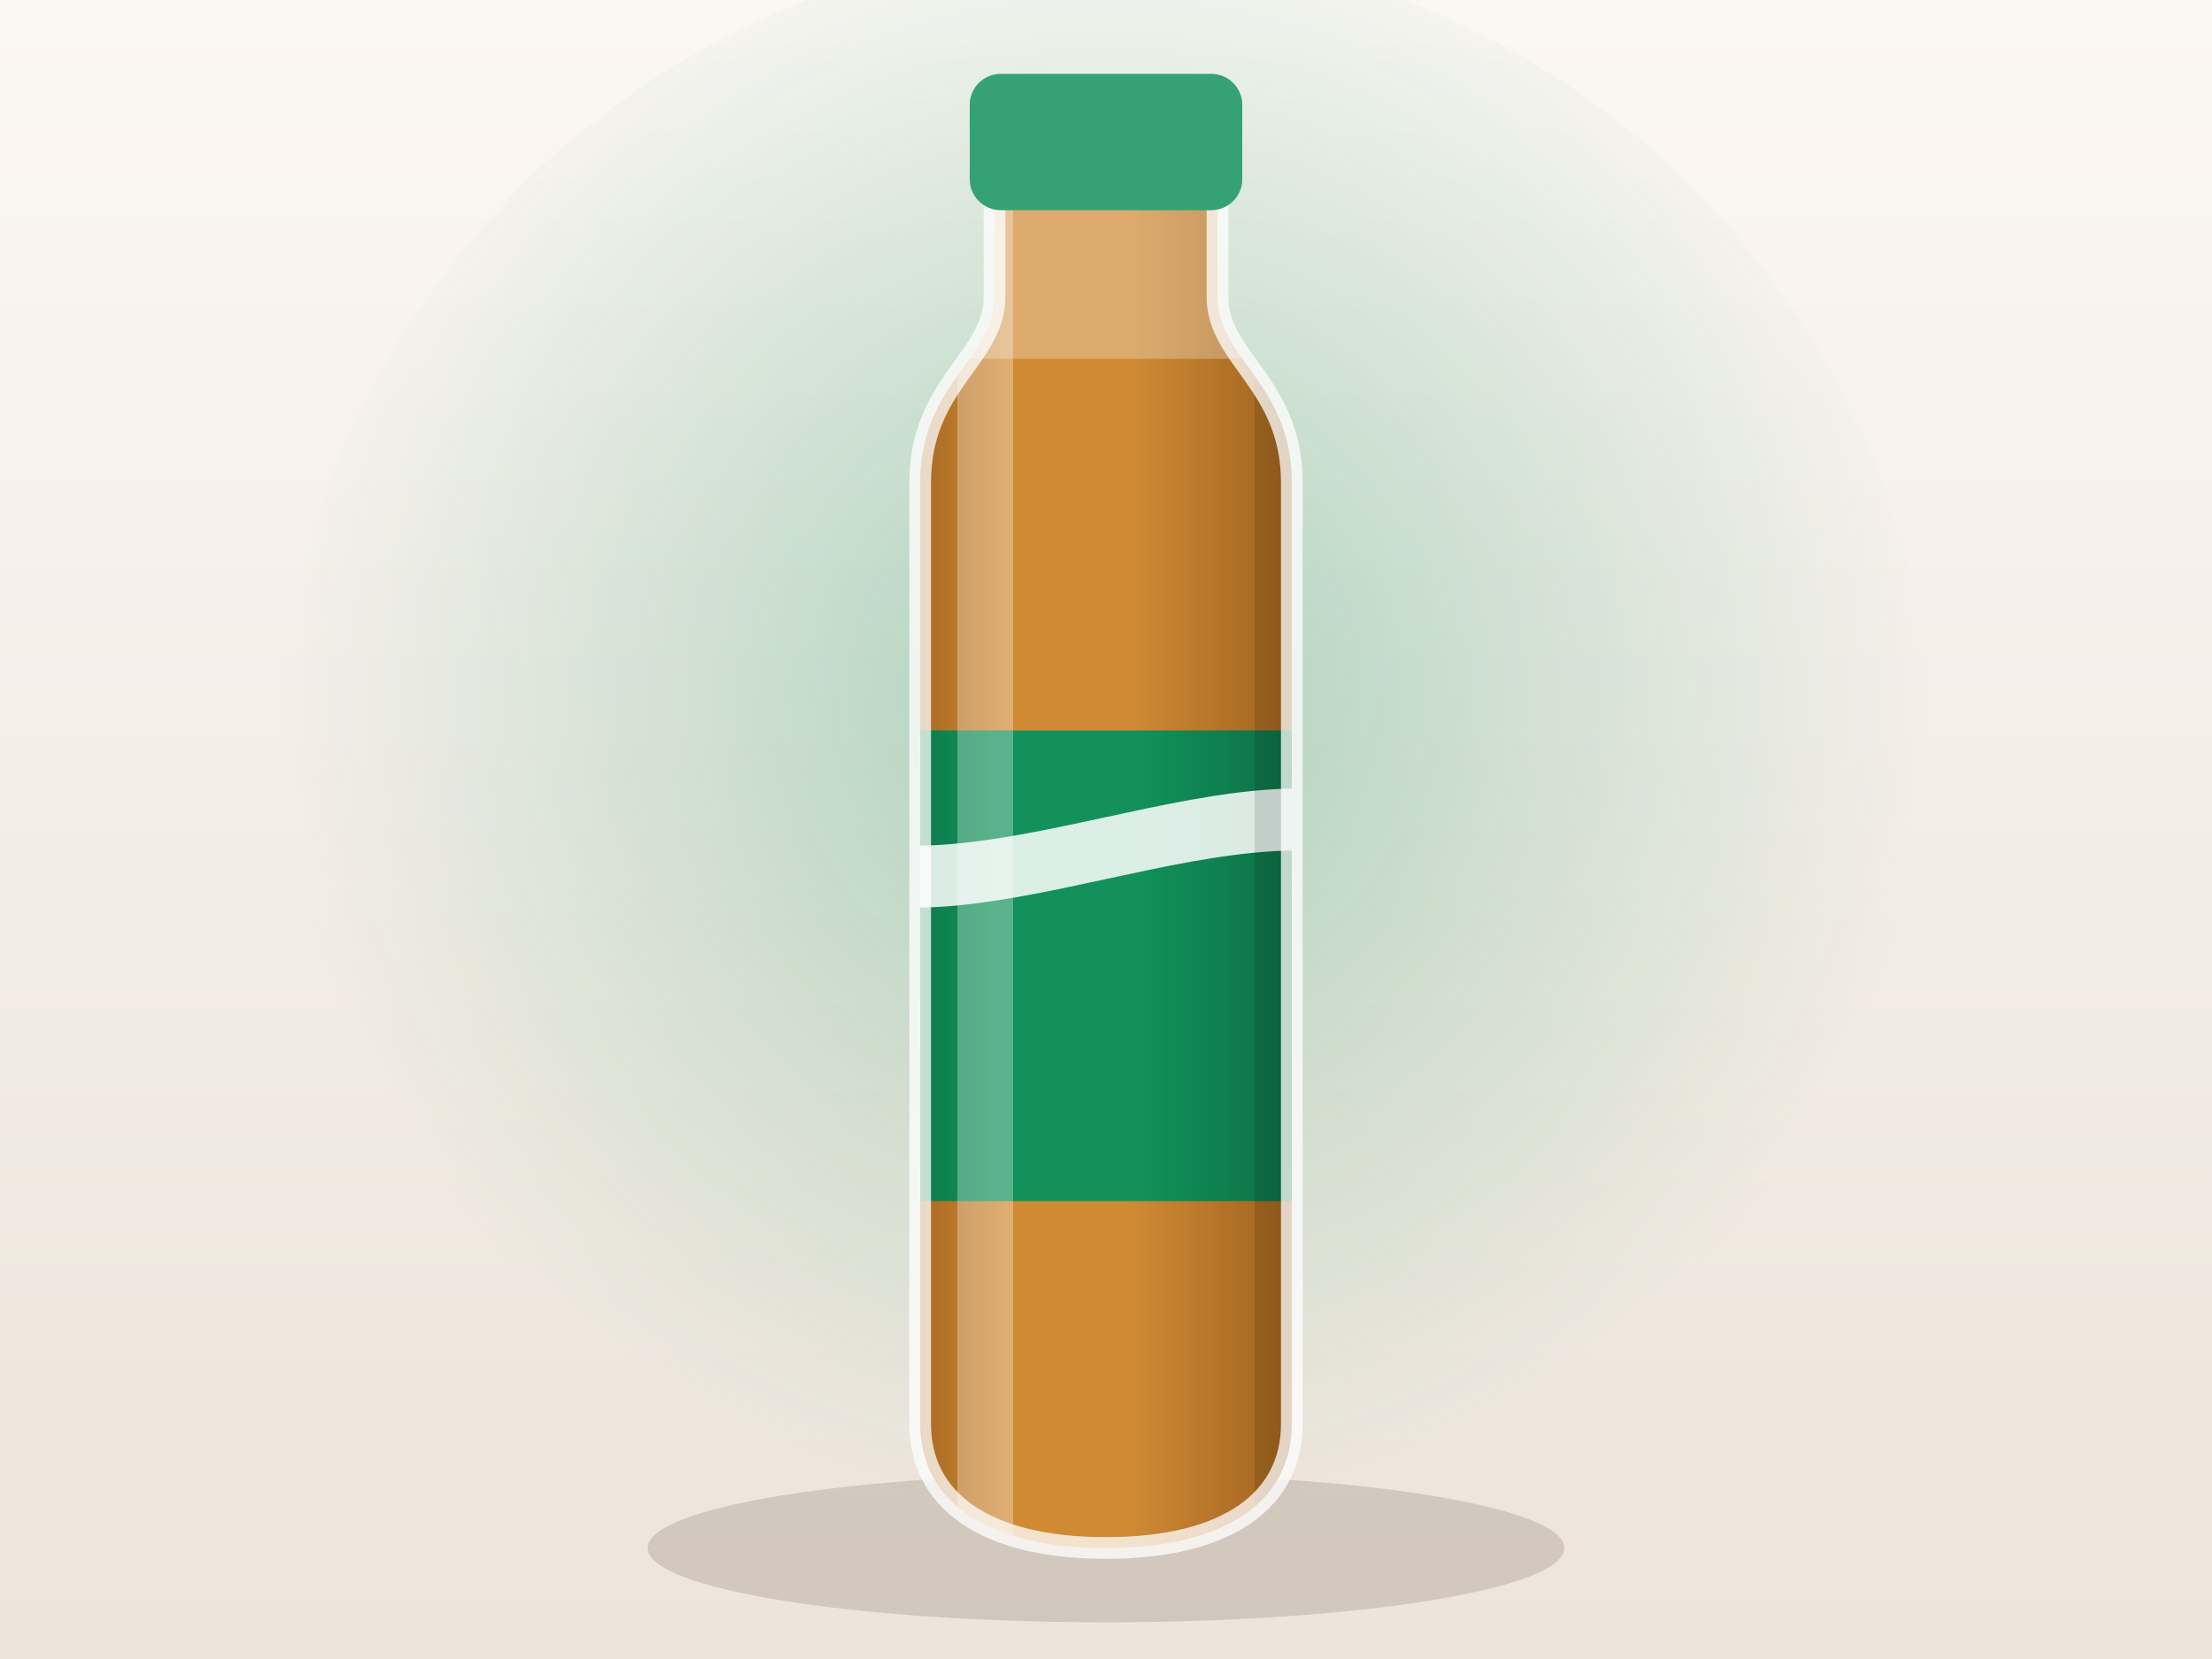
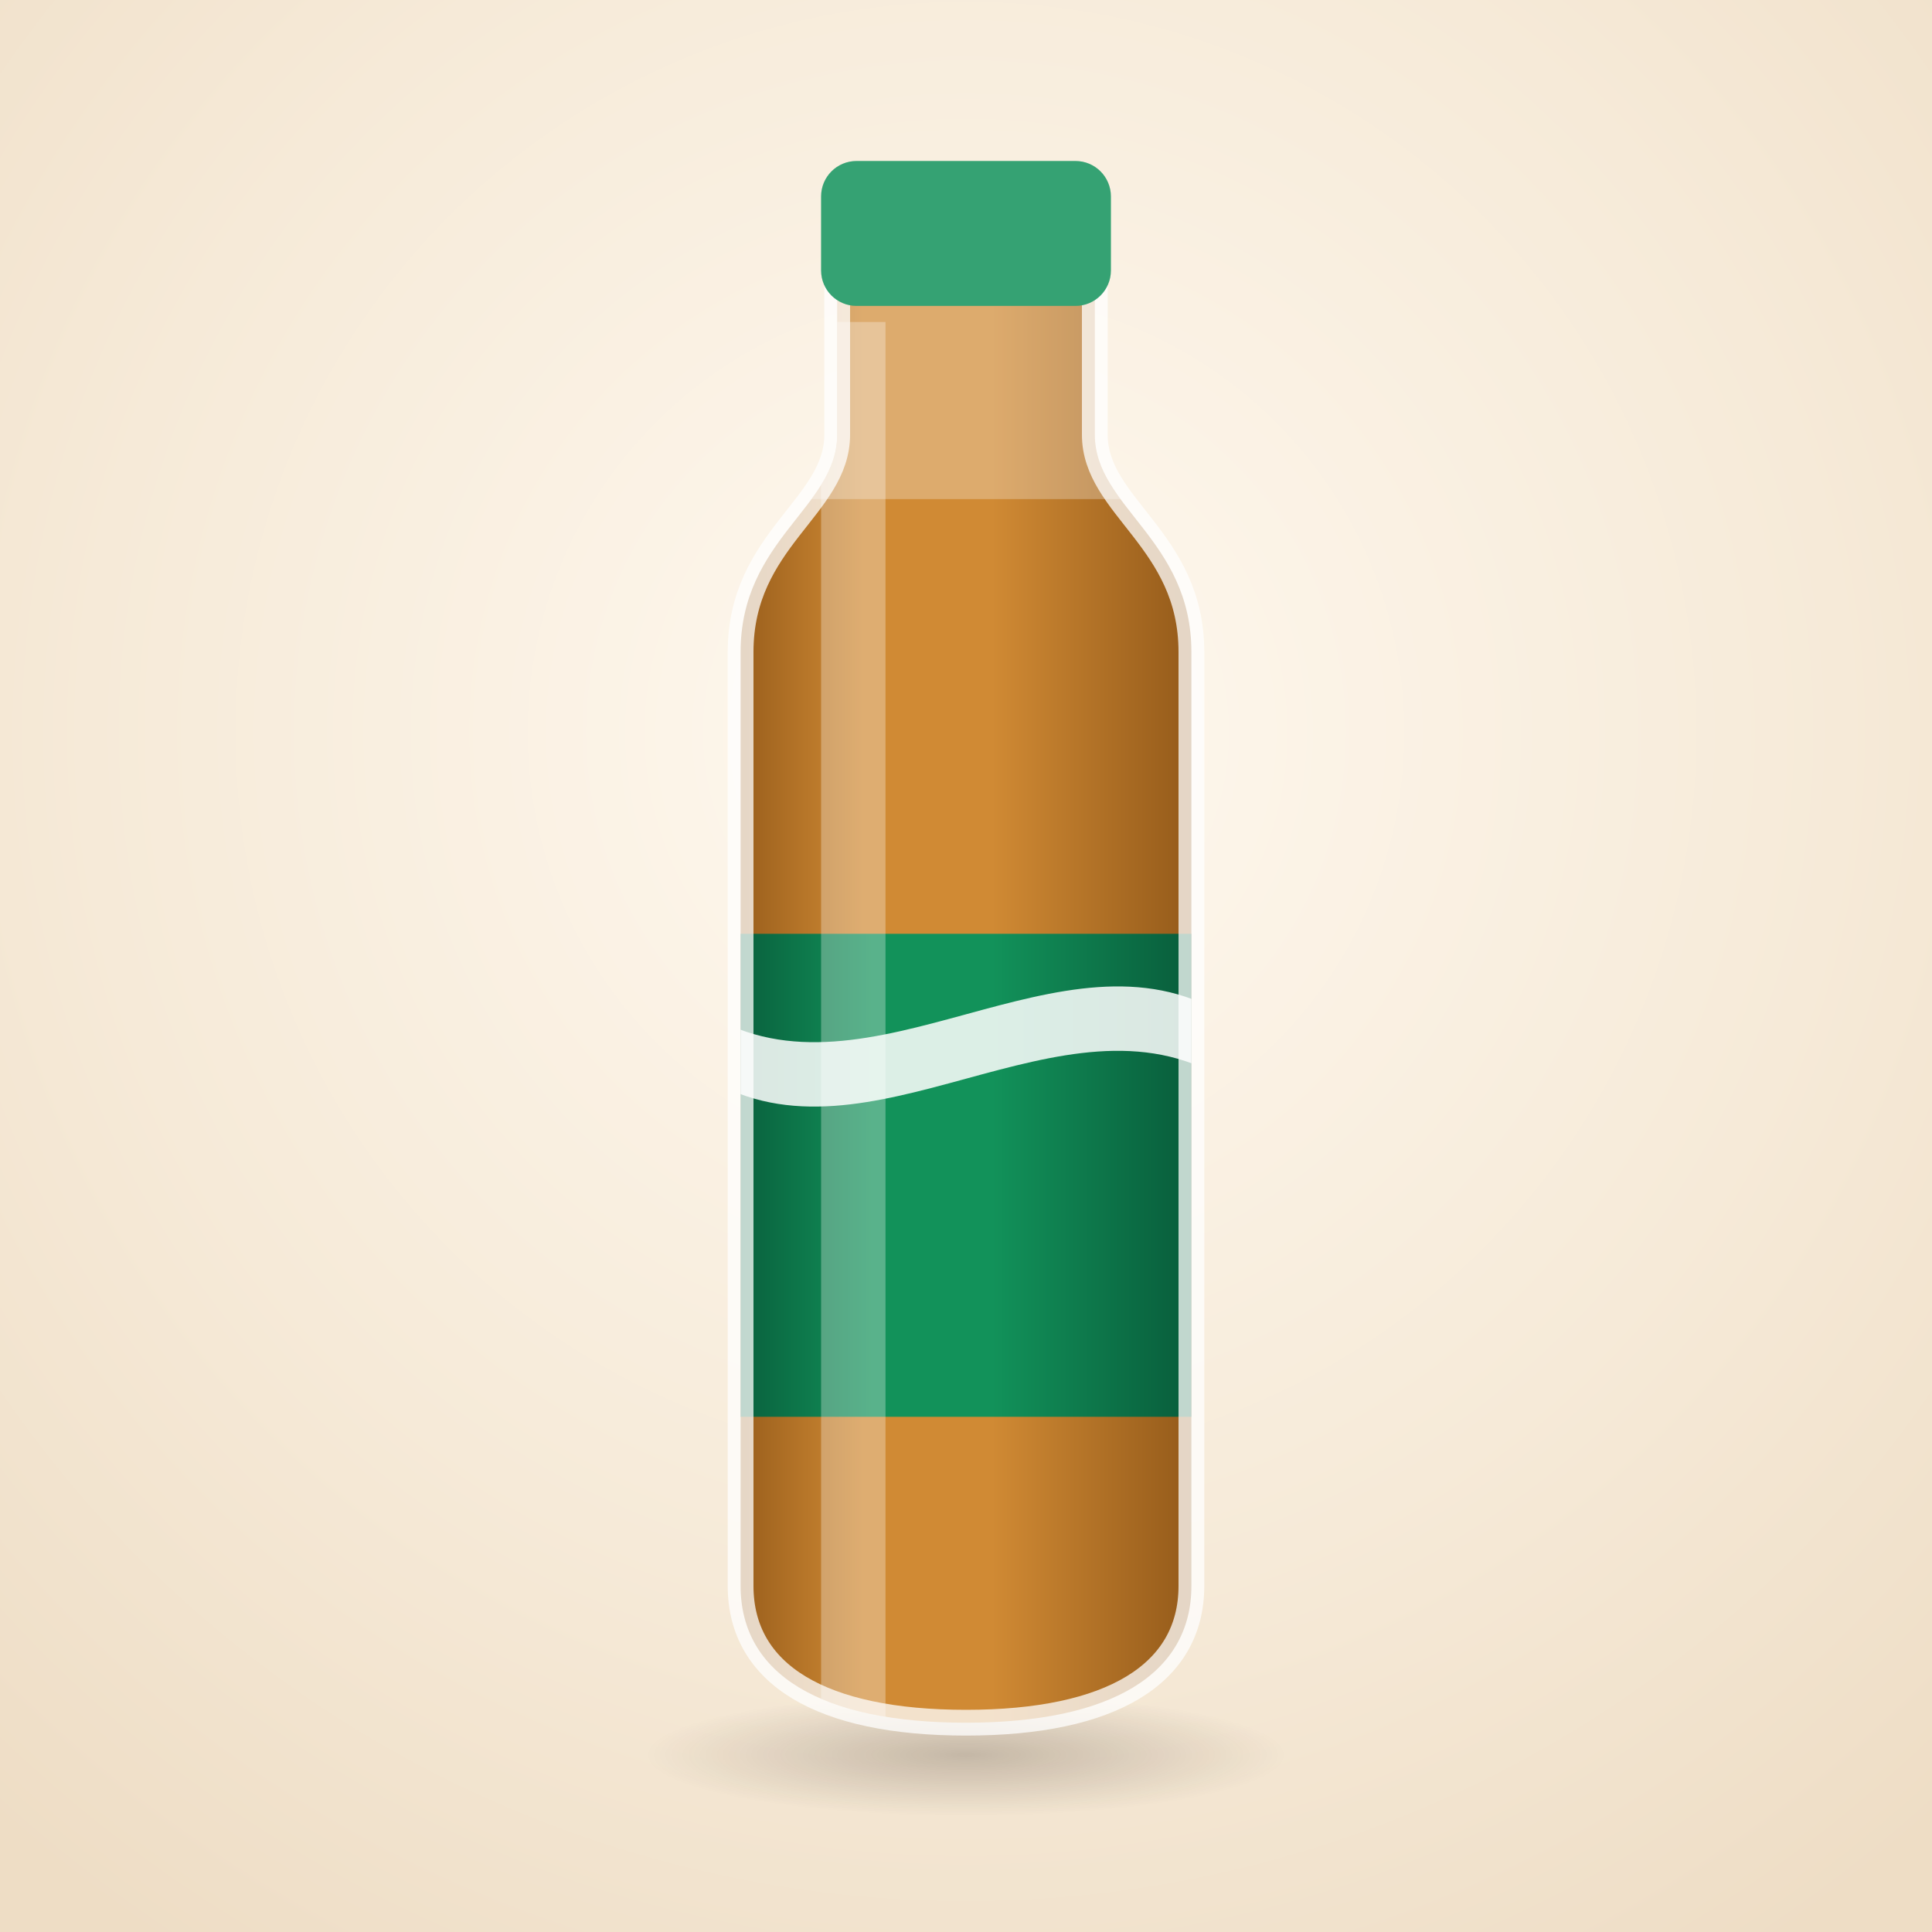
- <svg xmlns="http://www.w3.org/2000/svg" viewBox="0 0 400 300" width="400" height="300" role="img">
+ <svg xmlns="http://www.w3.org/2000/svg" viewBox="0 0 120 120" width="480" height="480" role="img">
  <defs>
-     <linearGradient id="bg" x1="0" y1="0" x2="0" y2="1">
-       <stop offset="0" stop-color="#FBF7F3" />
-       <stop offset="1" stop-color="#EDE4DA" />
-     </linearGradient>
-     <radialGradient id="halo" cx="0.5" cy="0.45" r="0.5">
-       <stop offset="0" stop-color="#12925A" stop-opacity="0.32" />
-       <stop offset="1" stop-color="#12925A" stop-opacity="0" />
+     <radialGradient id="bg" cx=".5" cy=".38" r=".75">
+       <stop offset="0" stop-color="#FFF9F0" />
+       <stop offset=".6" stop-color="#F6EAD8" />
+       <stop offset="1" stop-color="#EEDDC5" />
+     </radialGradient>
+     <radialGradient id="shadow" cx=".5" cy=".5" r=".5">
+       <stop offset="0" stop-color="#1E1008" stop-opacity=".22" />
+       <stop offset="1" stop-color="#1E1008" stop-opacity="0" />
    </radialGradient>
  </defs>
-   <rect width="400" height="300" fill="url(#bg)" />
-   <circle cx="200" cy="140" r="150" fill="url(#halo)" />
+   <rect width="120" height="120" fill="url(#bg)" />
  <defs>
-     <linearGradient id="liq" x1="0" y1="0" x2="1" y2="0">
+     <linearGradient id="liqb" x1="0" y1="0" x2="1" y2="0">
      <stop offset="0" stop-color="#8B5316" />
-       <stop offset="0.3" stop-color="#D08A34" />
-       <stop offset="0.55" stop-color="#D08A34" />
+       <stop offset=".3" stop-color="#D08A34" />
+       <stop offset=".55" stop-color="#D08A34" />
      <stop offset="1" stop-color="#8B5316" />
    </linearGradient>
    <linearGradient id="lbl" x1="0" y1="0" x2="1" y2="0">
      <stop offset="0" stop-color="#075436" />
-       <stop offset="0.32" stop-color="#12925A" />
-       <stop offset="0.55" stop-color="#12925A" />
+       <stop offset=".32" stop-color="#12925A" />
+       <stop offset=".55" stop-color="#12925A" />
      <stop offset="1" stop-color="#075436" />
    </linearGradient>
    <clipPath id="btl">
-       <path d="M182 44 h36 v20 c 0 10 12 14 12 30 v152 c 0 12 -10 20 -30 20 c -20 0 -30 -8 -30 -20 V94 c 0 -16 12 -20 12 -30 Z" />
+       <path d="M52 18 h16 v9 c0 4.5 6 6.5 6 13.5 v58 c0 5.5 -5 8.5 -14 8.5 c-9 0 -14 -3 -14 -8.5 v-58 c0 -7 6 -9 6 -13.5 Z" />
    </clipPath>
  </defs>
-   <g transform="translate(200,150) scale(1.12) translate(-200,-150)">
-     <ellipse cx="200" cy="266" rx="74" ry="12" fill="#3A2A1E" opacity="0.16" />
-     <g clip-path="url(#btl)">
-       <rect x="160" y="40" width="80" height="230" fill="url(#liq)" />
-       <rect x="160" y="40" width="80" height="34" fill="#FFFFFF" opacity="0.28" />
-       <rect x="150" y="134" width="100" height="76" fill="url(#lbl)" />
-       <path d="M150 148 c 26 16 74 -16 100 0 v 10 c -26 -16 -74 16 -100 0 Z" fill="#FFFFFF" opacity="0.85" />
-       <rect x="176" y="46" width="9" height="222" fill="#FFFFFF" opacity="0.3" />
-       <rect x="224" y="46" width="6" height="222" fill="#000000" opacity="0.12" />
-     </g>
-     <path d="M182 44 h36 v20 c 0 10 12 14 12 30 v152 c 0 12 -10 20 -30 20 c -20 0 -30 -8 -30 -20 V94 c 0 -16 12 -20 12 -30 Z" fill="none" stroke="#FFFFFF" stroke-width="3.5" stroke-opacity="0.75" />
-     <rect x="178" y="28" width="44" height="22" rx="5" fill="#12925A" />
-     <rect x="178" y="28" width="44" height="22" rx="5" fill="#FFFFFF" opacity="0.15" />
+   <ellipse cx="60" cy="109" rx="20" ry="3.8" fill="url(#shadow)" />
+   <g clip-path="url(#btl)">
+     <rect x="44" y="16" width="32" height="94" fill="url(#liqb)" />
+     <rect x="44" y="16" width="32" height="15" fill="#FFFFFF" opacity=".28" />
+     <rect x="44" y="58" width="32" height="30" fill="url(#lbl)" />
+     <path d="M44 63 c10 6 22 -6 32 0 v4 c-10 -6 -22 6 -32 0 Z" fill="#FFFFFF" opacity=".85" />
+     <rect x="51" y="20" width="4" height="88" fill="#FFFFFF" opacity=".3" />
  </g>
+   <path d="M52 18 h16 v9 c0 4.5 6 6.5 6 13.5 v58 c0 5.5 -5 8.5 -14 8.5 c-9 0 -14 -3 -14 -8.5 v-58 c0 -7 6 -9 6 -13.5 Z" fill="none" stroke="#FFFFFF" stroke-width="1.6" stroke-opacity=".75" />
+   <rect x="51" y="10" width="18" height="9" rx="2.2" fill="#12925A" />
+   <rect x="51" y="10" width="18" height="9" rx="2.2" fill="#FFFFFF" opacity=".15" />
</svg>
